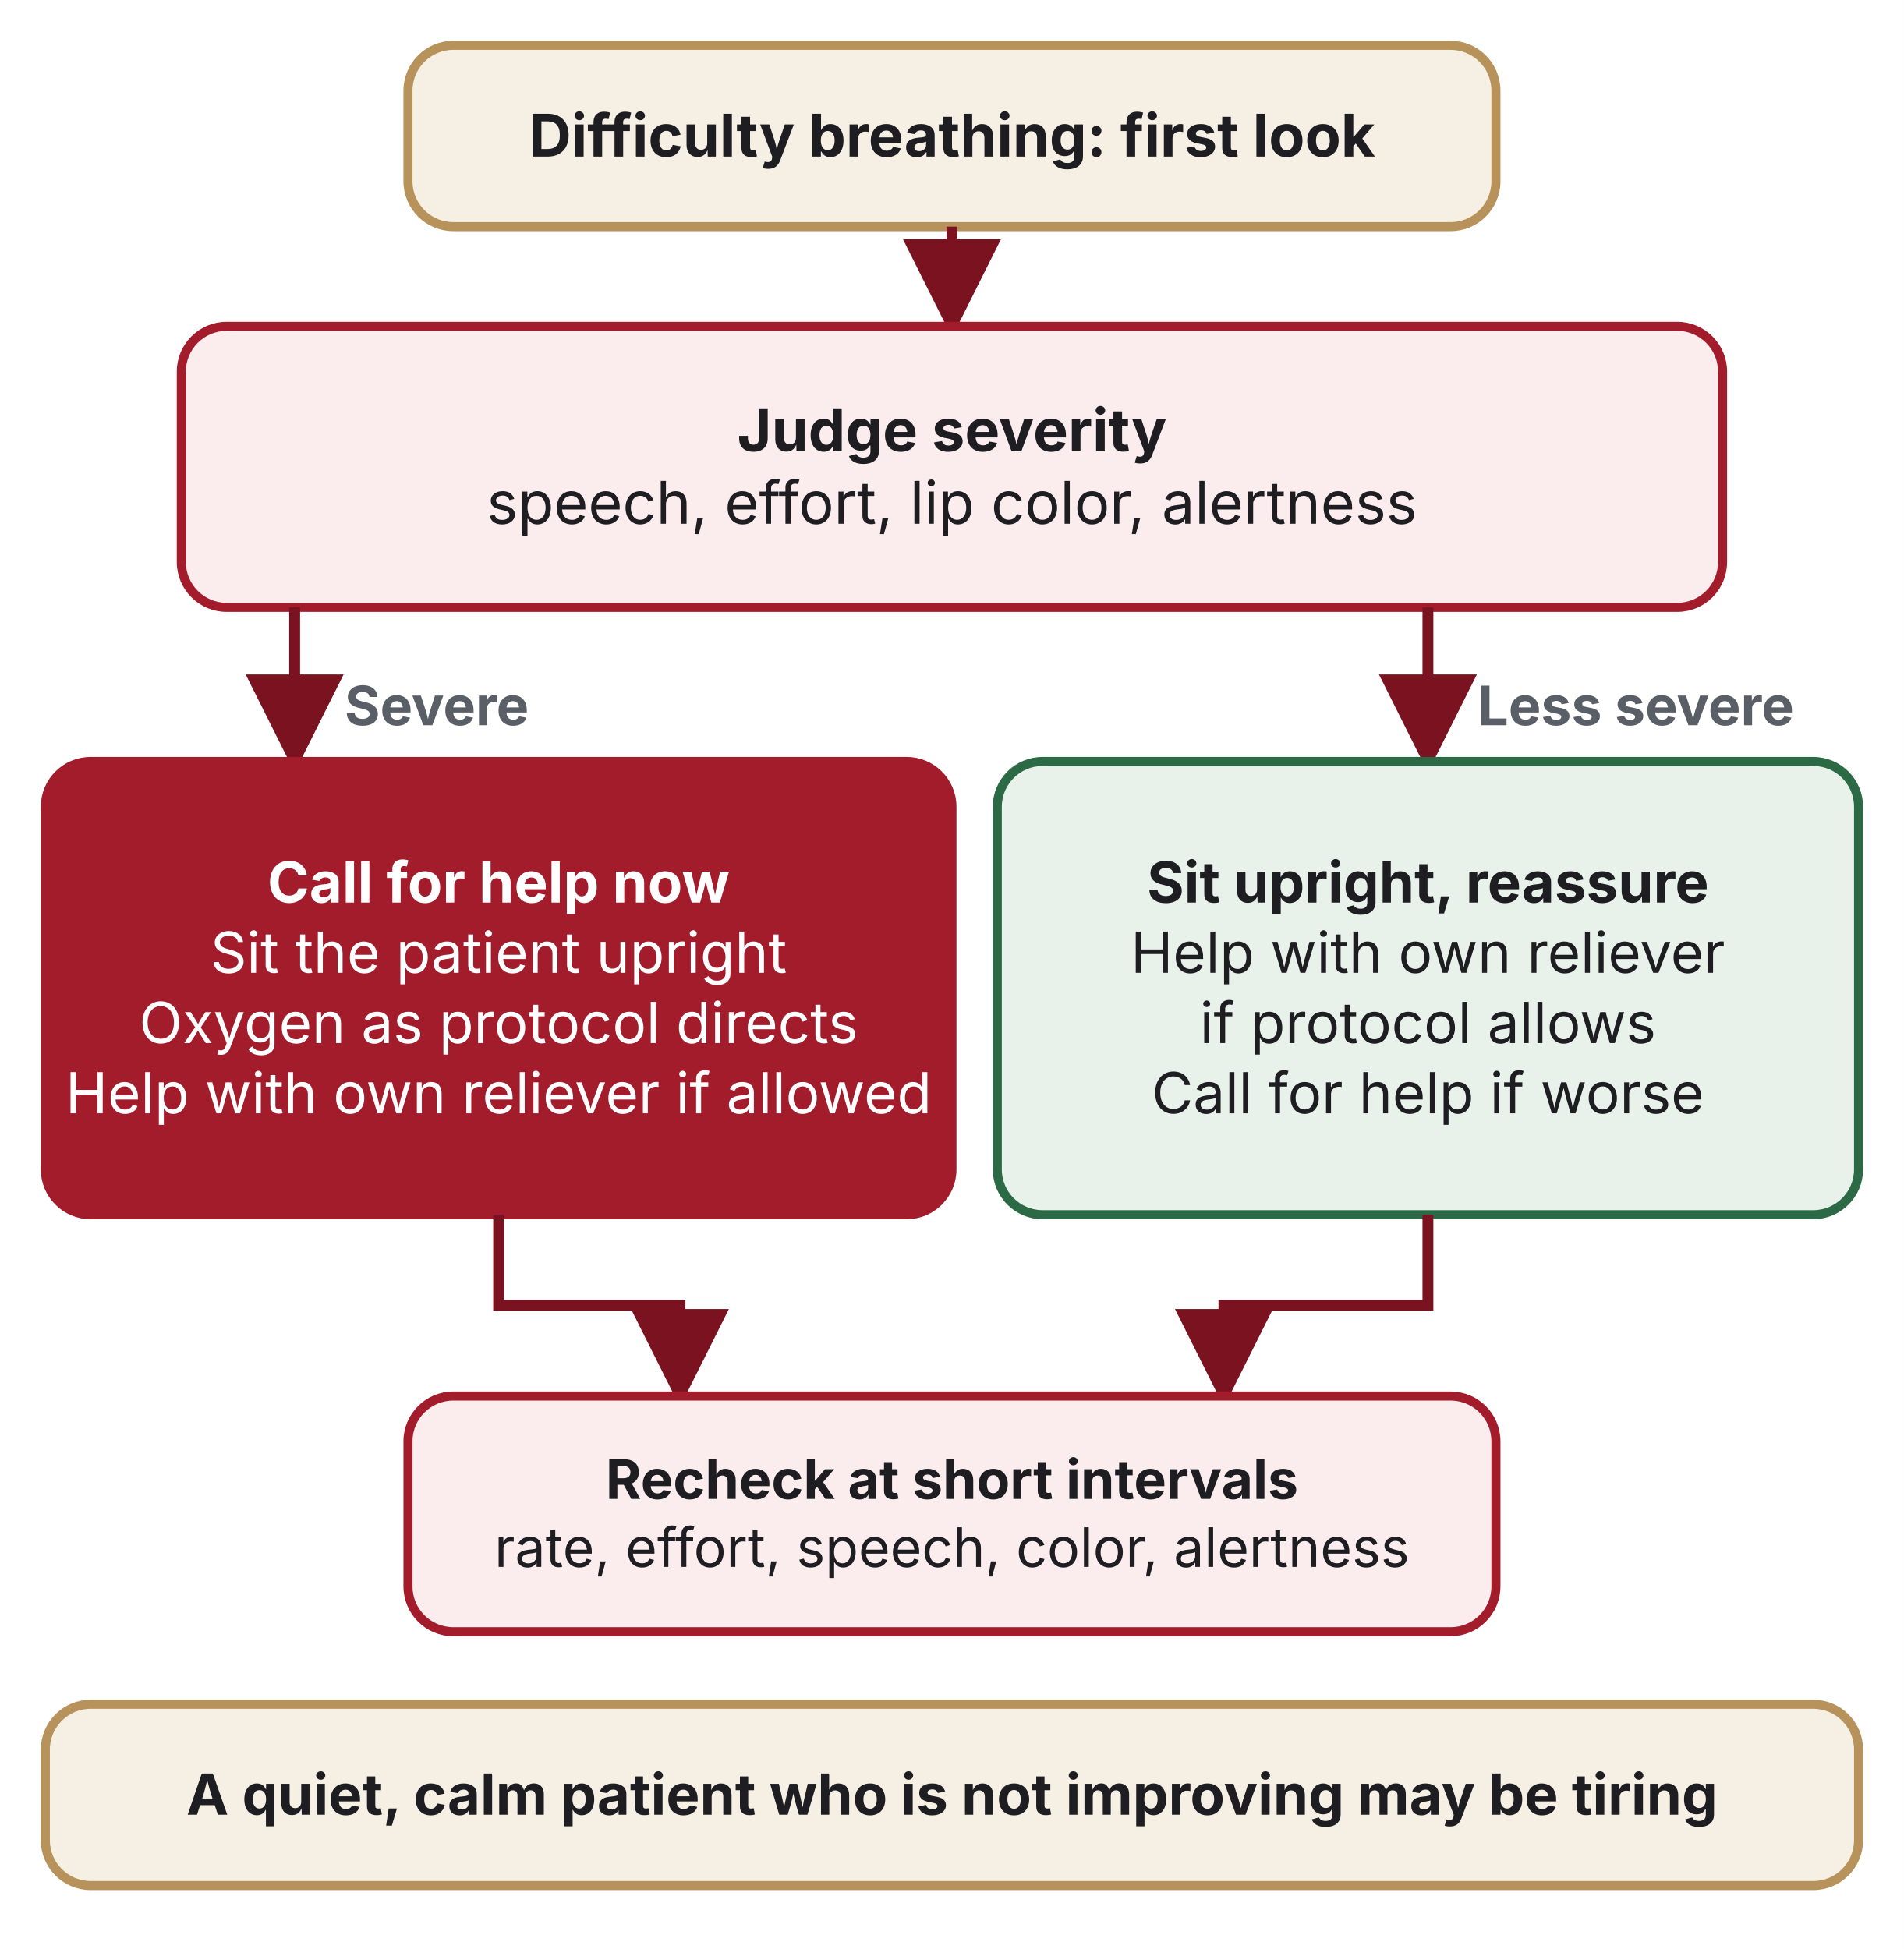
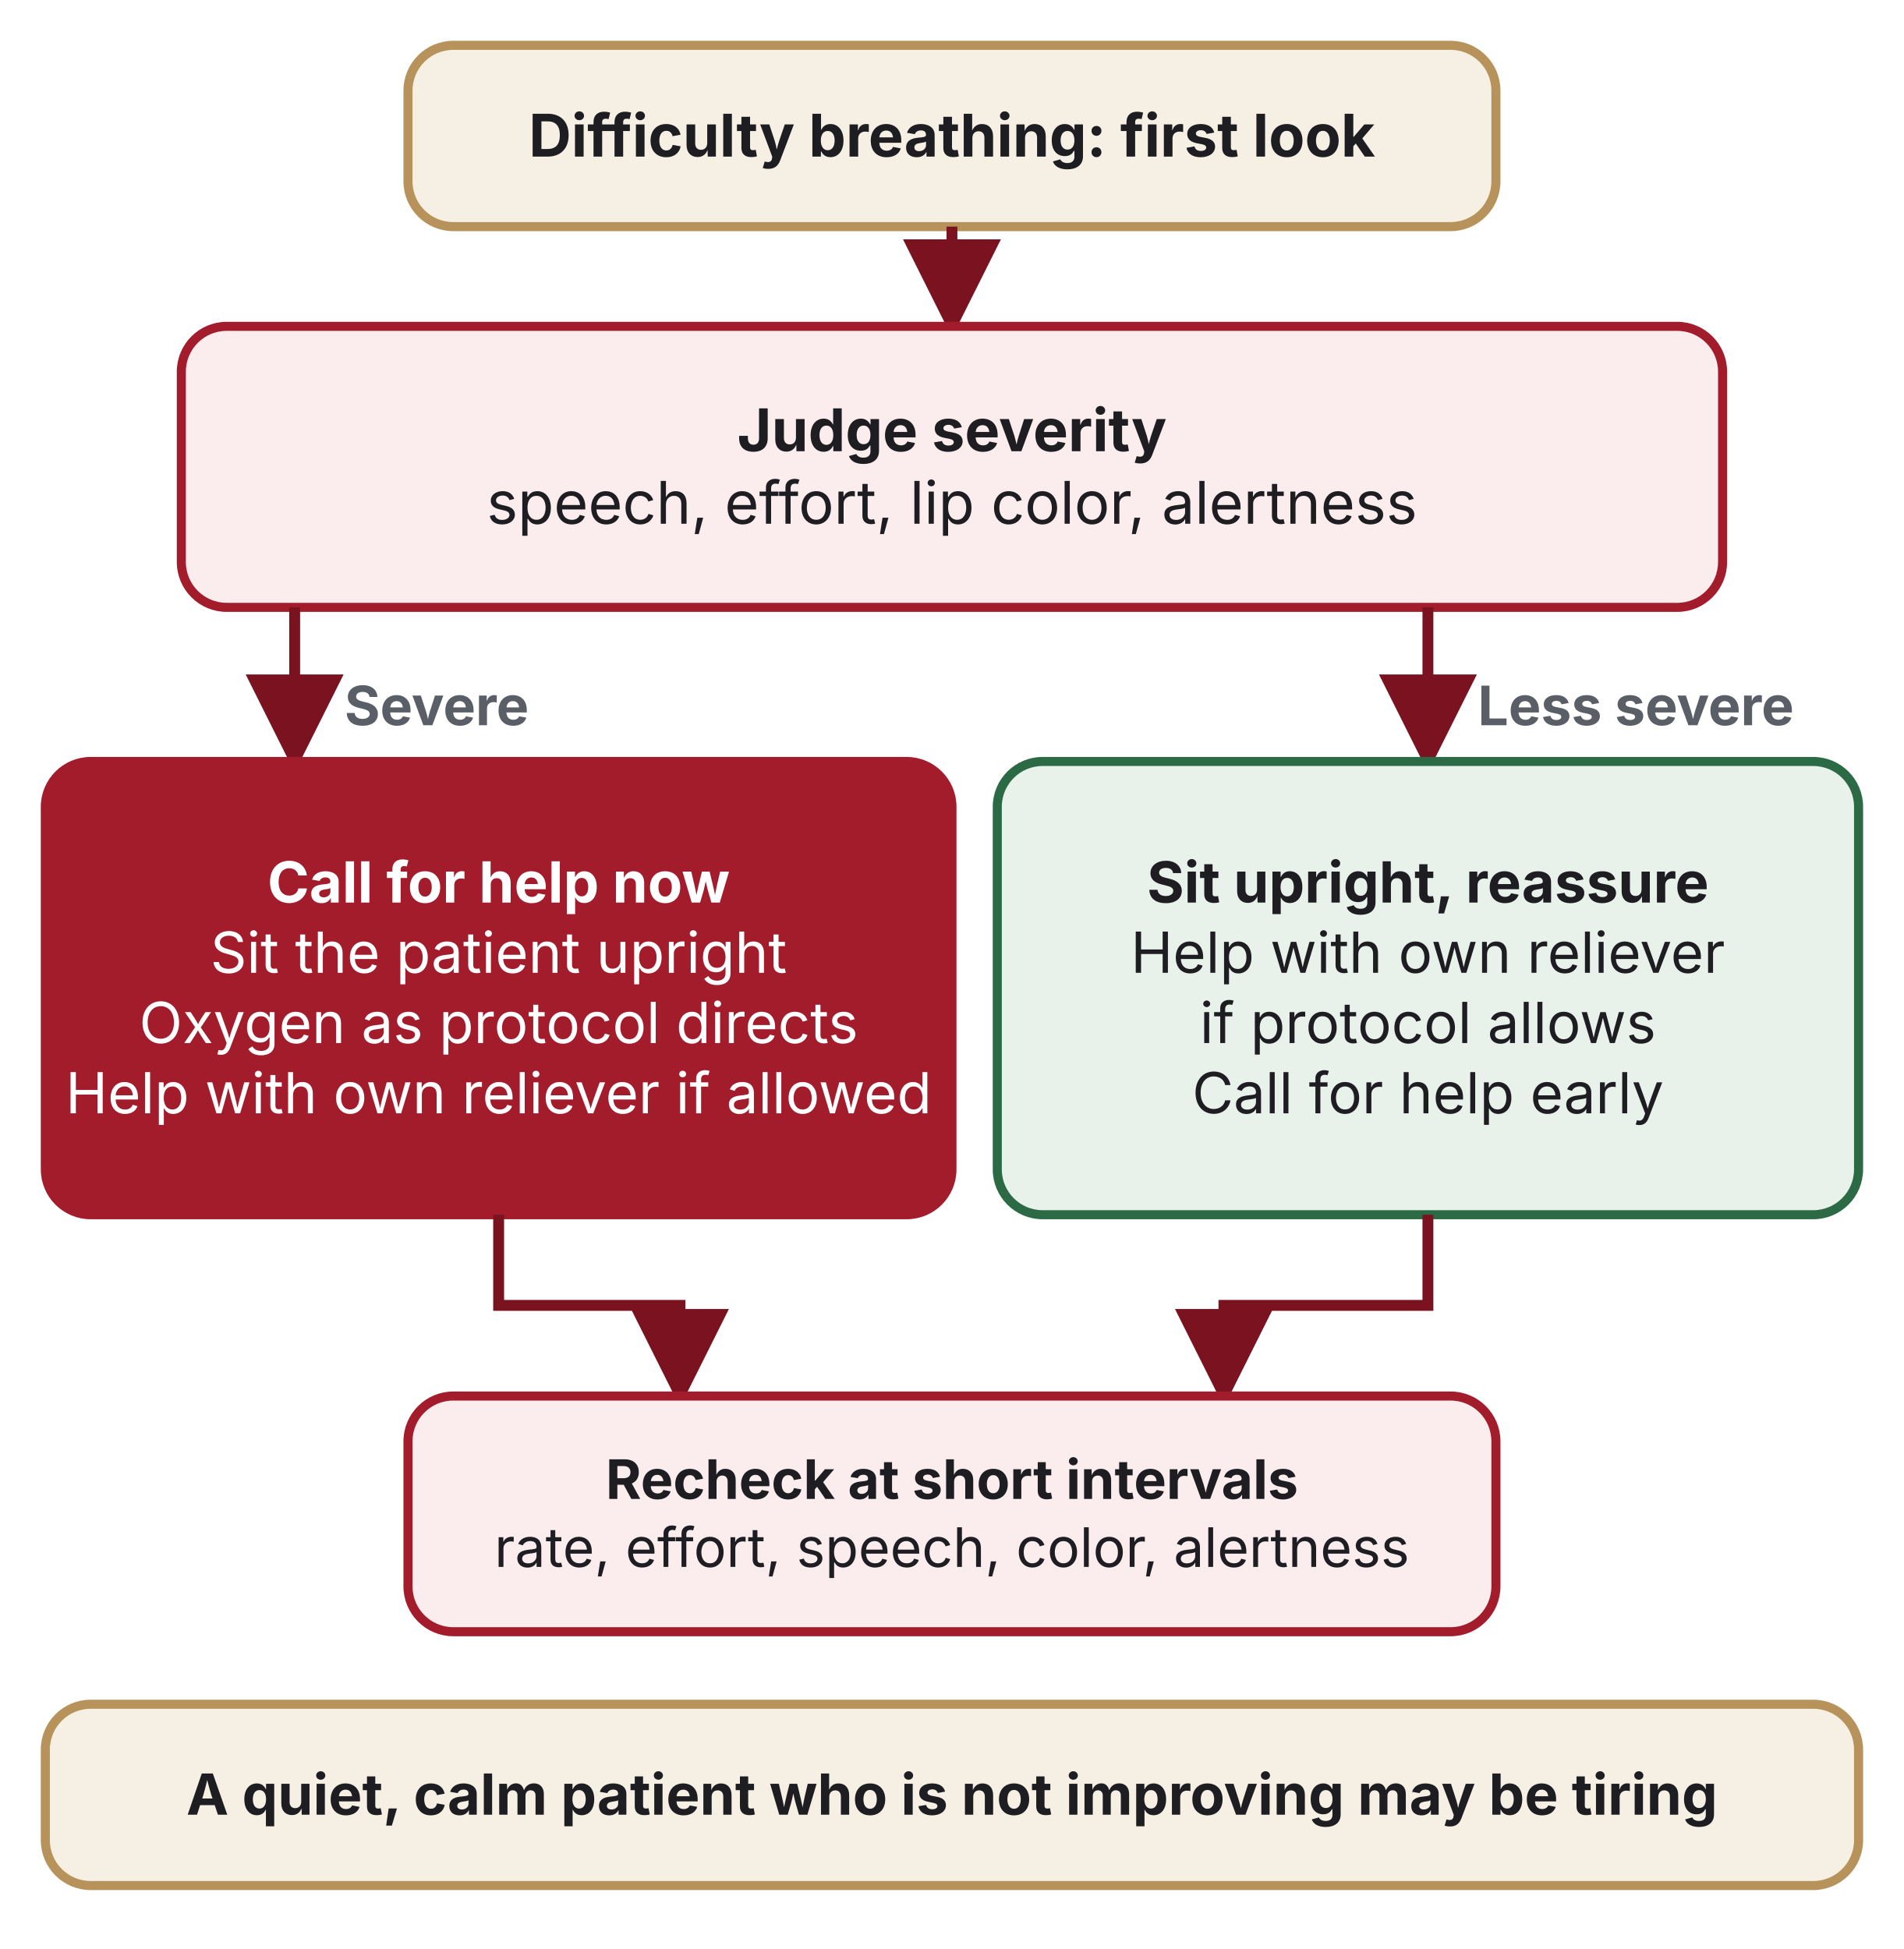
<svg xmlns="http://www.w3.org/2000/svg" viewBox="0 0 420 430" width="420" height="430" font-family="Inter, Arial, sans-serif" role="img">
  <rect width="420" height="430" fill="#fff" />
  <defs>
    <marker id="a" markerWidth="9" markerHeight="9" refX="8" refY="4.5" orient="auto">
      <path d="M0,0 L9,4.5 L0,9 Z" fill="#7a1220" />
    </marker>
  </defs>
  <rect x="90" y="10" width="240" height="40" rx="10" fill="#f6efe4" stroke="#b7925a" stroke-width="2" />
  <text x="210.0" y="34.55" font-size="13" font-weight="700" text-anchor="middle" fill="#1d1d22">Difficulty breathing: first look</text>
  <path d="M210 50 V72" stroke="#7a1220" stroke-width="2.4" fill="none" marker-end="url(#a)" />
  <rect x="40" y="72" width="340" height="62" rx="10" fill="#fbeced" stroke="#a31c2c" stroke-width="2" />
  <text x="210.0" y="99.55" font-size="13" font-weight="700" text-anchor="middle" fill="#1d1d22">Judge severity</text>
  <text x="210.0" y="115.55" font-size="13" font-weight="400" text-anchor="middle" fill="#1d1d22">speech, effort, lip color, alertness</text>
  <path d="M65 134 V168" stroke="#7a1220" stroke-width="2.4" fill="none" marker-end="url(#a)" />
  <path d="M315 134 V168" stroke="#7a1220" stroke-width="2.4" fill="none" marker-end="url(#a)" />
  <text x="76" y="160" font-size="12" font-weight="700" fill="#5a5e66">Severe</text>
  <text x="326" y="160" font-size="12" font-weight="700" fill="#5a5e66">Less severe</text>
  <rect x="10" y="168" width="200" height="100" rx="10" fill="#a31c2c" stroke="#a31c2c" stroke-width="2" />
  <text x="110.0" y="199.125" font-size="12.5" font-weight="700" text-anchor="middle" fill="#fff">Call for help now</text>
  <text x="110.0" y="214.625" font-size="12.5" font-weight="400" text-anchor="middle" fill="#fff">Sit the patient upright</text>
  <text x="110.0" y="230.125" font-size="12.5" font-weight="400" text-anchor="middle" fill="#fff">Oxygen as protocol directs</text>
  <text x="110.0" y="245.625" font-size="12.5" font-weight="400" text-anchor="middle" fill="#fff">Help with own reliever if allowed</text>
  <rect x="220" y="168" width="190" height="100" rx="10" fill="#e8f1ea" stroke="#2b6a45" stroke-width="2" />
  <text x="315.0" y="199.125" font-size="12.5" font-weight="700" text-anchor="middle" fill="#1d1d22">Sit upright, reassure</text>
  <text x="315.0" y="214.625" font-size="12.5" font-weight="400" text-anchor="middle" fill="#1d1d22">Help with own reliever</text>
  <text x="315.0" y="230.125" font-size="12.5" font-weight="400" text-anchor="middle" fill="#1d1d22">if protocol allows</text>
-   <text x="315.0" y="245.625" font-size="12.5" font-weight="400" text-anchor="middle" fill="#1d1d22">Call for help if worse</text>
+   <text x="315.0" y="245.625" font-size="12.5" font-weight="400" text-anchor="middle" fill="#1d1d22">Call for help early</text>
  <path d="M110 268 V288 H150 V308" stroke="#7a1220" stroke-width="2.4" fill="none" marker-end="url(#a)" />
  <path d="M315 268 V288 H270 V308" stroke="#7a1220" stroke-width="2.4" fill="none" marker-end="url(#a)" />
  <rect x="90" y="308" width="240" height="52" rx="10" fill="#fbeced" stroke="#a31c2c" stroke-width="2" />
  <text x="210.0" y="330.7" font-size="12" font-weight="700" text-anchor="middle" fill="#1d1d22">Recheck at short intervals</text>
  <text x="210.0" y="345.7" font-size="12" font-weight="400" text-anchor="middle" fill="#1d1d22">rate, effort, speech, color, alertness</text>
  <path d="M110 334 H22 V190" stroke="#7a1220" stroke-width="0" fill="none" />
  <rect x="10" y="376" width="400" height="40" rx="10" fill="#f6efe4" stroke="#b7925a" stroke-width="2" />
  <text x="210.0" y="400.375" font-size="12.5" font-weight="700" text-anchor="middle" fill="#1d1d22">A quiet, calm patient who is not improving may be tiring</text>
</svg>
